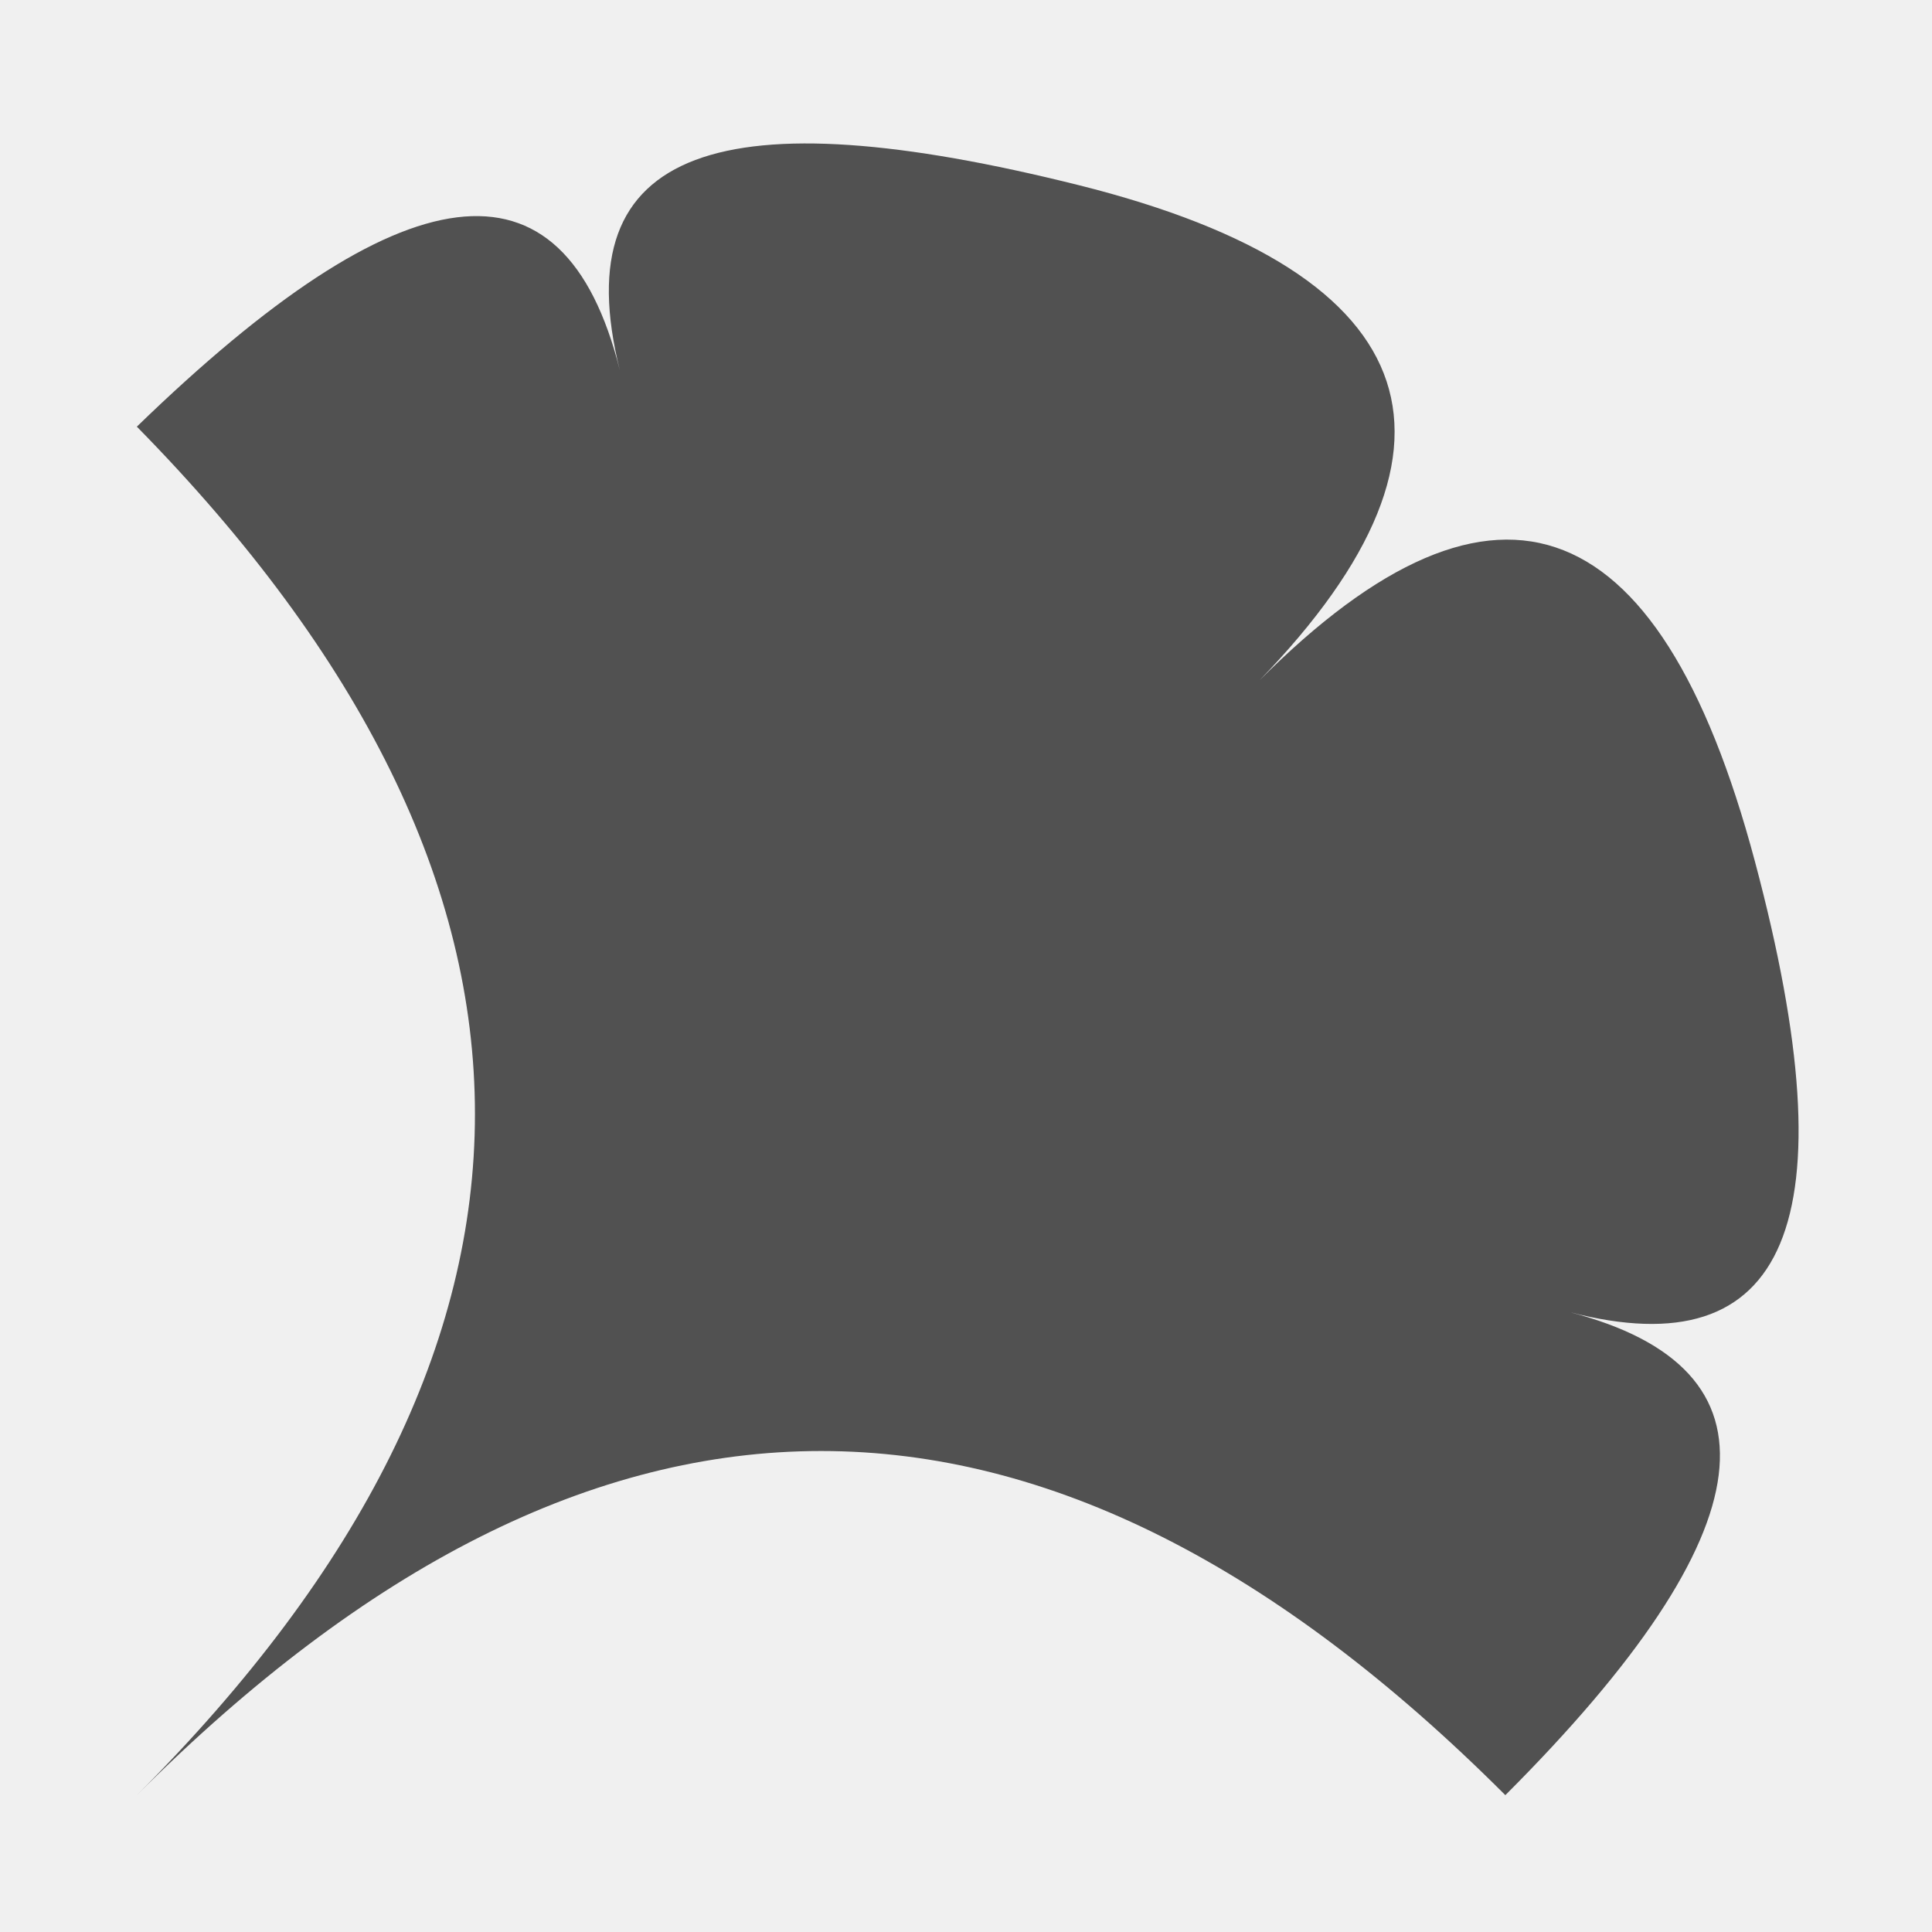
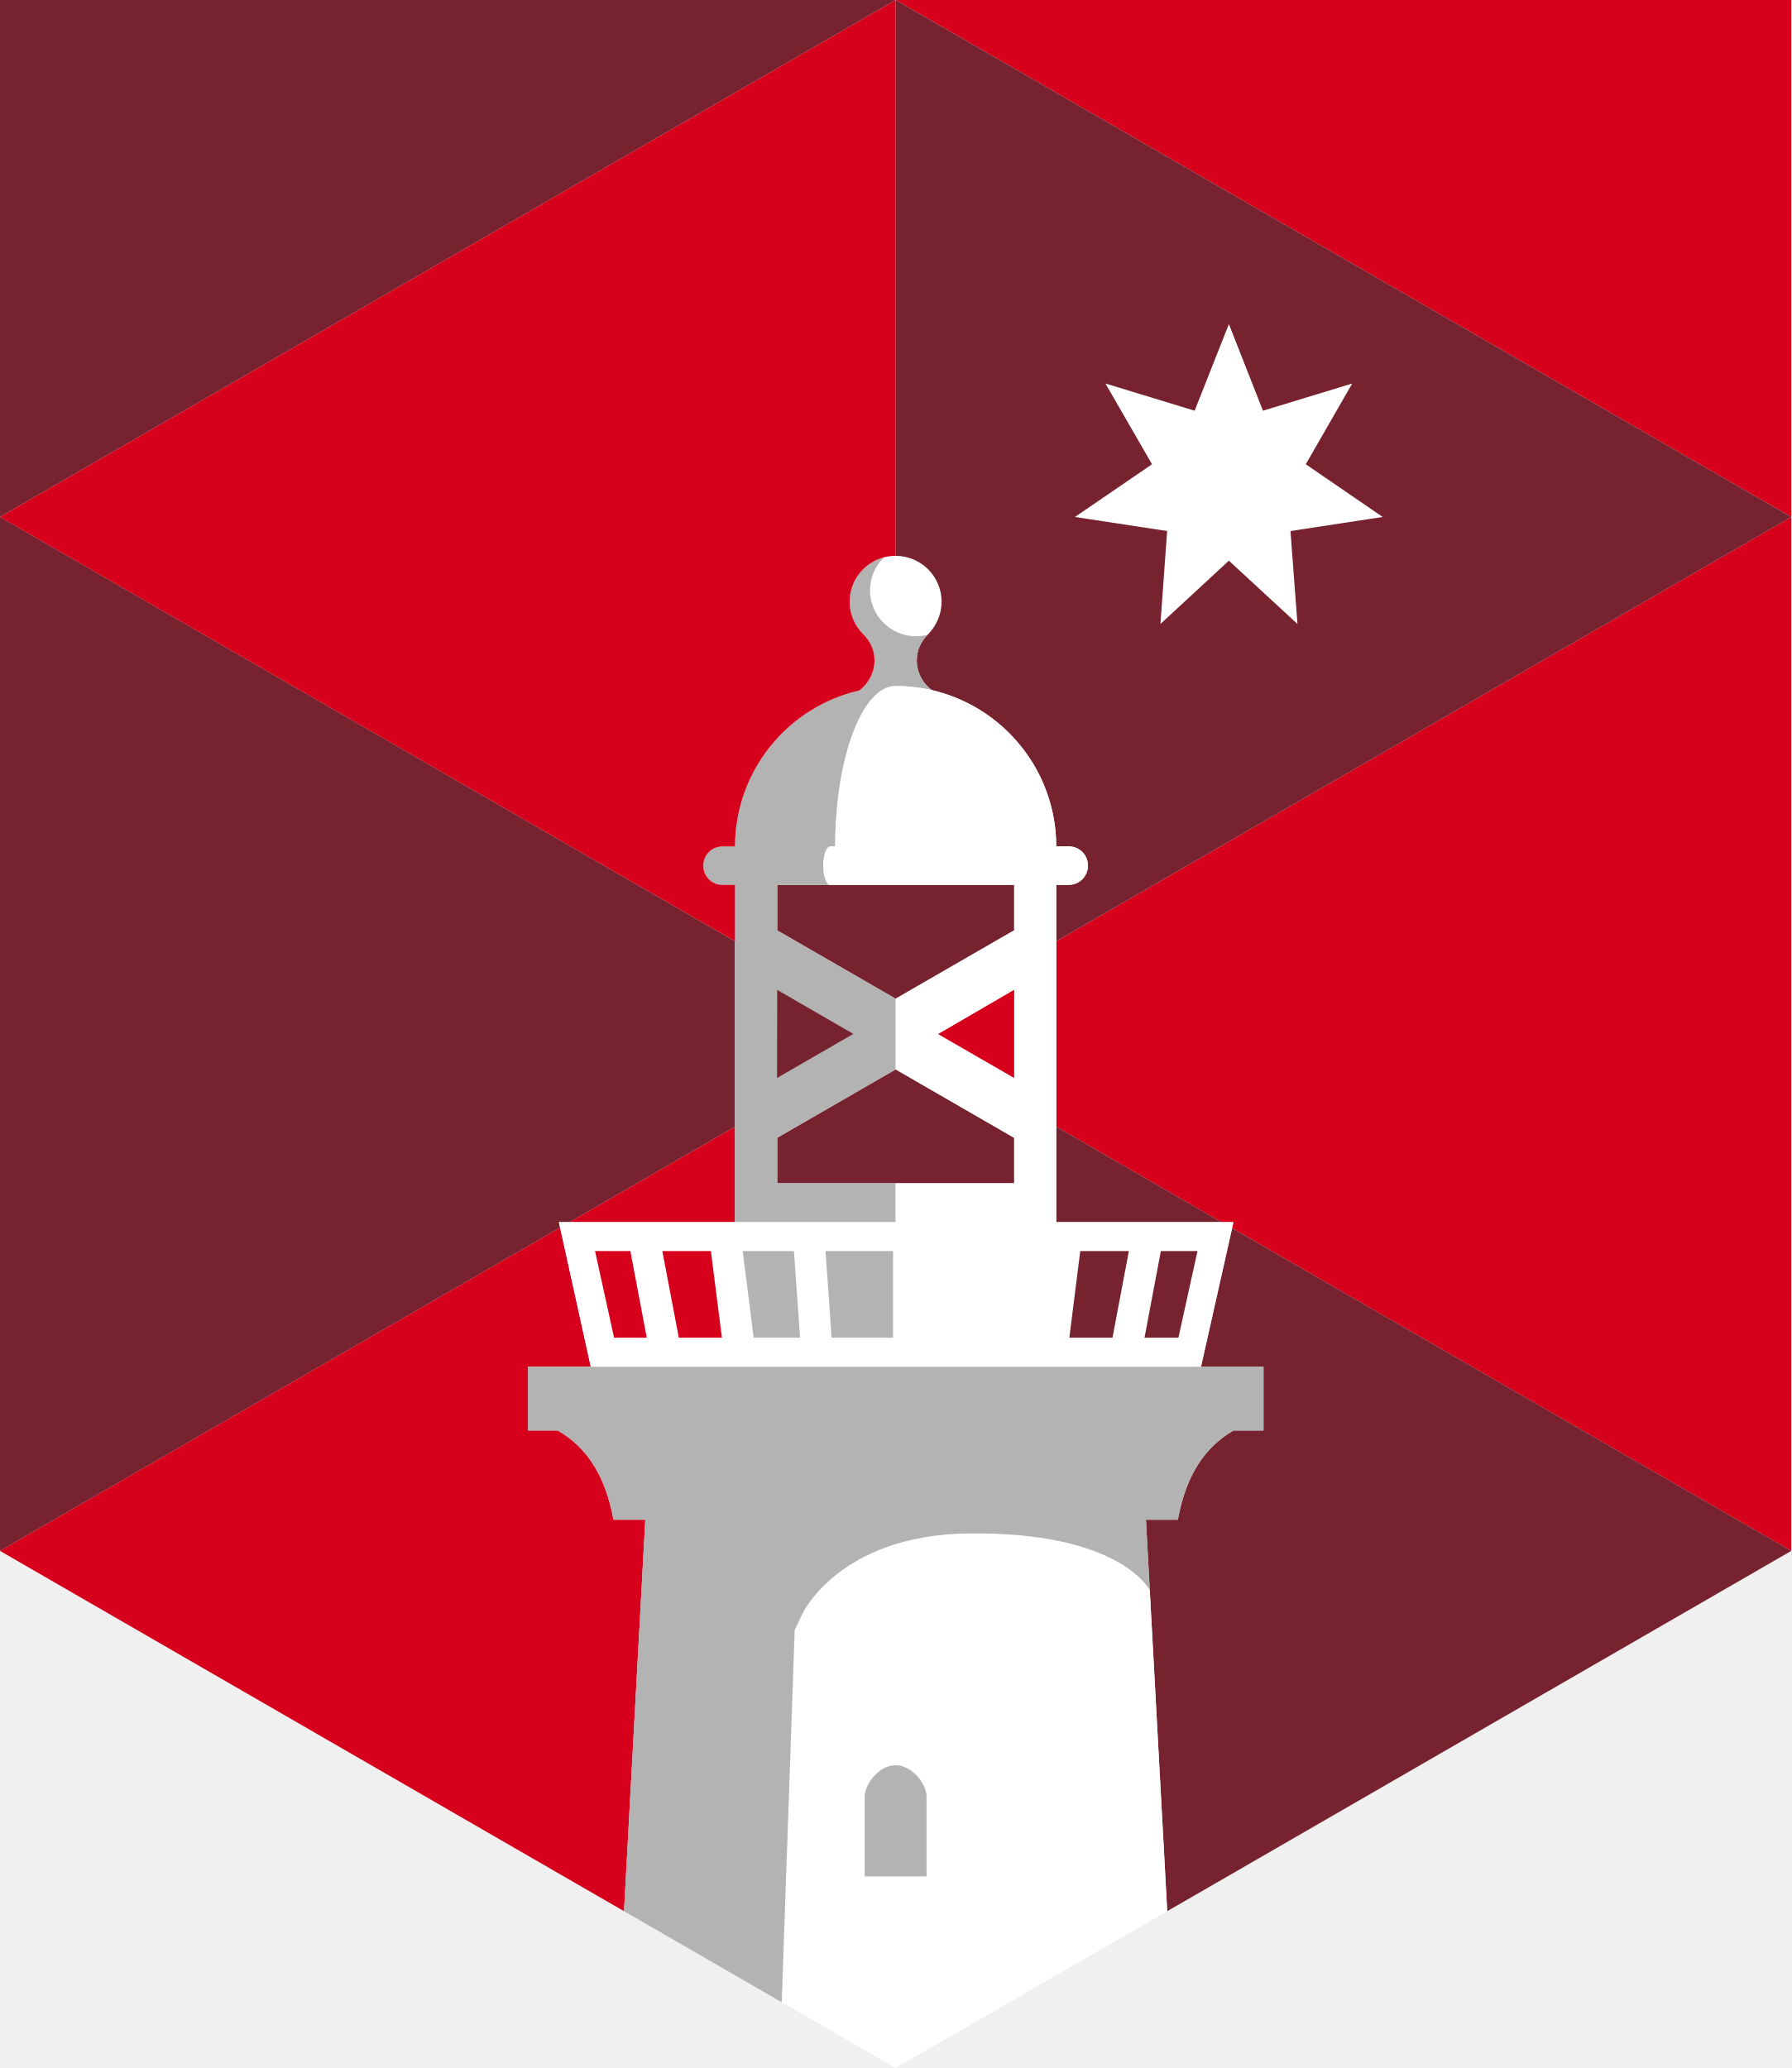
- <svg xmlns="http://www.w3.org/2000/svg" version="1.1" x="0px" y="0px" width="24px" height="24px" viewBox="0 0 24 24">
-   <style type="text/css">
- 	.st0{fill:#515151;}
- </style>
-   <path class="st0" d="M1.7,22.3c5.7-5.7,11.3-5.7,17,0c3.3-3.3,3.5-5.3,0.8-6c2.7,0.7,3.5-1.1,2.3-5.6s-3.3-5.2-6.3-2.1  c3-3,2.3-5.2-2.1-6.3S7,1.8,7.7,4.6C7,1.8,5,2.1,1.7,5.3C7.3,11,7.3,16.7,1.7,22.3" />
+ <svg xmlns="http://www.w3.org/2000/svg" width="25.962mm" height="29.978mm" viewBox="0 0 25.962 29.978" version="1.1" id="svg8">
+   <defs id="defs2">
+     <clipPath id="clipPath4534" clipPathUnits="userSpaceOnUse">
+       <path id="path4532" d="M 0,133.788 H 357.056 V 0 H 0 Z" />
+     </clipPath>
+   </defs>
+   <g id="layer1" transform="translate(-51.29767,-121.7491)">
+     <g transform="matrix(0.3527778,0,0,-0.3527778,38.31703,158.562)" id="g4526">
+       <g id="g4528">
+         <g clip-path="url(#clipPath4534)" id="g4530">
+           <g transform="translate(201.708,72.7744)" id="g4544" />
+           <g id="g4874">
+             <g id="g4614" transform="translate(80.1914,58.0537)">
+               <path d="M 0,0 6.791,-3.922 H 7.278 L 7.229,-4.17 30.196,-17.432 V 25.055 L 0,7.622 Z" style="fill:#d6001c;fill-opacity:1;fill-rule:nonzero;stroke:none" id="path4616" />
+             </g>
+             <g id="g4618" transform="translate(60.1992,54.1318)">
+               <path d="m 0,0 6.793,3.922 v 7.622 L -23.403,28.977 V -13.51 L -0.392,-0.224 -0.442,0 Z" style="fill:#76232f;fill-opacity:1;fill-rule:nonzero;stroke:none" id="path4620" />
+             </g>
+             <g id="g4622" transform="translate(73.5938,104.3516)">
+               <path d="M 0,0 36.794,-21.243 V 0 Z" style="fill:#d6001c;fill-opacity:1;fill-rule:nonzero;stroke:none" id="path4624" />
+             </g>
+             <g id="g4626" transform="translate(36.7959,104.3516)">
+               <path d="M 0,0 V -21.243 L 36.798,0 Z" style="fill:#76232f;fill-opacity:1;fill-rule:nonzero;stroke:none" id="path4628" />
+             </g>
+             <g id="g4630" transform="translate(88.7061,48.1904)">
+               <path d="M 0,0 V -2.621 H -1.236 C -2.418,-3.307 -3.188,-4.473 -3.519,-6.286 H -4.83 L -4.672,-9.183 -3.955,-22.372 21.682,-7.568 -1.286,5.693 -2.568,0 Z" style="fill:#76232f;fill-opacity:1;fill-rule:nonzero;stroke:none" id="path4632" />
+             </g>
+             <g id="g4634" transform="translate(86.9824,54.1318)">
+               <path d="M 0,0 -6.791,3.922 V 0 Z" style="fill:#76232f;fill-opacity:1;fill-rule:nonzero;stroke:none" id="path4636" />
+             </g>
+             <g id="g4638" transform="translate(61.0674,48.1904)">
+               <path d="M 0,0 -1.26,5.718 -24.271,-7.568 1.366,-22.372 2.24,-6.286 H 0.932 c -0.33,1.813 -1.097,2.979 -2.284,3.665 H -2.583 V 0 Z" style="fill:#d6001c;fill-opacity:1;fill-rule:nonzero;stroke:none" id="path4640" />
+             </g>
+             <g id="g4642" transform="translate(66.9922,58.0537)">
+               <path d="M 0,0 -6.793,-3.922 H 0 Z" style="fill:#d6001c;fill-opacity:1;fill-rule:nonzero;stroke:none" id="path4644" />
+             </g>
+             <g id="g4646" transform="translate(74.4268,78.2061)">
+               <path d="m 0,0 c 0.166,0 0.326,0.022 0.48,0.061 0.349,0.345 0.575,0.826 0.575,1.358 0,1.04 -0.85,1.887 -1.888,1.887 -0.165,0 -0.325,-0.021 -0.48,-0.061 C -1.668,2.901 -1.888,2.419 -1.888,1.89 -1.888,0.849 -1.043,0 0,0" style="fill:#ffffff;fill-opacity:1;fill-rule:nonzero;stroke:none" id="path4648" />
+             </g>
+             <g id="g4650" transform="translate(76.5781,41.3418)">
+               <path d="m 0,0 c -5.315,-0.065 -6.818,-3.306 -6.818,-3.306 l -0.316,-0.665 -0.533,-15.294 4.683,-2.702 11.157,6.444 -0.717,13.189 C 7.367,-2.164 6.049,0.078 0,0" style="fill:#ffffff;fill-opacity:1;fill-rule:nonzero;stroke:none" id="path4652" />
+             </g>
+             <g id="g4654" transform="translate(58.4844,48.1904)">
+               <path d="m 0,0 v -2.621 h 1.231 c 1.187,-0.686 1.954,-1.852 2.284,-3.665 h 1.308 l -0.874,-16.086 6.478,-3.741 0.533,15.294 0.315,0.665 c 0,0 1.503,3.24 6.819,3.305 6.049,0.078 7.367,-2.164 7.456,-2.334 l -0.158,2.897 h 1.311 c 0.33,1.813 1.101,2.979 2.282,3.665 h 1.237 V 0 Z" style="fill:#b3b3b3;fill-opacity:1;fill-rule:nonzero;stroke:none" id="path4656" />
+             </g>
+             <g id="g4658" transform="translate(74.8623,30.5439)">
+               <path d="M 0,0 C 0,0.478 -0.574,1.271 -1.272,1.271 -1.974,1.271 -2.53,0.478 -2.541,0 V -3.296 H 0 Z" style="fill:#b3b3b3;fill-opacity:1;fill-rule:nonzero;stroke:none" id="path4660" />
+             </g>
+             <g id="g4662" transform="translate(68.7275,67.9912)">
+               <path d="m 0,0 v -1.871 l 4.864,-2.808 4.871,2.81 V 0 Z" style="fill:#76232f;fill-opacity:1;fill-rule:nonzero;stroke:none" id="path4664" />
+             </g>
+             <g id="g4666" transform="translate(73.5918,60.4072)">
+               <path d="m 0,0 -4.864,-2.808 v -1.871 h 9.735 v 1.867 z" style="fill:#76232f;fill-opacity:1;fill-rule:nonzero;stroke:none" id="path4668" />
+             </g>
+             <g id="g4670" transform="translate(80.1914,69.5723)">
+               <path d="m 0,0 h 0.518 c 0.433,0 0.786,-0.353 0.786,-0.79 0,-0.436 -0.353,-0.791 -0.786,-0.791 H 0 V -3.896 L 30.196,13.536 -6.598,34.779 v -22.84 c 1.038,0 1.888,-0.846 1.888,-1.886 0,-0.508 -0.209,-0.972 -0.533,-1.314 h 0.001 C -5.249,8.733 -5.254,8.726 -5.261,8.72 -5.27,8.711 -5.276,8.702 -5.284,8.694 -5.278,8.7 -5.273,8.707 -5.268,8.714 -5.548,8.442 -5.73,8.072 -5.73,7.646 -5.73,7.144 -5.484,6.693 -5.103,6.418 -2.184,5.74 -0.004,3.124 0,0" style="fill:#76232f;fill-opacity:1;fill-rule:nonzero;stroke:none" id="path4672" />
+             </g>
+             <g id="g4674" transform="translate(73.5918,55.7285)">
+               <path d="M 0,0 H -4.864 V 1.871 L 0.002,4.679 H 0.005 L 0.002,4.681 v 2.903 l -4.866,2.808 v 1.871 h 2.144 c -0.143,0.055 -0.253,0.395 -0.253,0.791 0,0.437 0.134,0.79 0.297,0.79 h 0.193 c 0.004,3.637 1.114,6.591 2.485,6.591 0.514,0 1.013,-0.061 1.493,-0.173 -0.381,0.275 -0.626,0.723 -0.626,1.228 0,0.415 0.175,0.779 0.444,1.047 C 1.159,22.5 0.999,22.478 0.835,22.478 c -1.043,0 -1.888,0.848 -1.888,1.889 0,0.529 0.22,1.012 0.575,1.356 -0.811,-0.212 -1.412,-0.952 -1.412,-1.827 0,-0.511 0.205,-0.971 0.536,-1.313 0.292,-0.272 0.487,-0.654 0.487,-1.093 0,-0.505 -0.247,-0.955 -0.622,-1.237 -2.926,-0.672 -5.104,-3.285 -5.111,-6.411 h -0.513 c -0.441,0 -0.788,-0.354 -0.788,-0.791 0,-0.435 0.347,-0.793 0.788,-0.788 H -6.6 V -1.595 H 0 Z" style="fill:#b3b3b3;fill-opacity:1;fill-rule:nonzero;stroke:none" id="path4676" />
+             </g>
+             <g id="g4678" transform="translate(73.5938,63.3145)">
+               <path d="m 0,0 v -2.905 l 4.869,-2.812 v -1.867 h -4.871 v -1.597 h -13.835 l 1.311,-5.94 h 25.07 l 1.332,5.94 H 6.598 V 4.677 h 0.517 c 0.434,0 0.786,0.355 0.786,0.791 0,0.437 -0.352,0.79 -0.786,0.79 H 6.598 C 6.593,9.896 3.638,12.849 0,12.849 c -1.371,0 -2.481,-2.953 -2.485,-6.591 h -0.193 c -0.163,0 -0.297,-0.353 -0.297,-0.79 0,-0.396 0.11,-0.736 0.253,-0.791 H 4.869 V 2.81 Z" style="fill:#ffffff;fill-opacity:1;fill-rule:nonzero;stroke:none" id="path4680" />
+             </g>
+             <g id="g4682" transform="translate(68.7275,63.6748)">
+               <path d="m 0,0 3.127,-1.808 -3.134,-1.81 z" style="fill:#76232f;fill-opacity:1;fill-rule:nonzero;stroke:none" id="path4684" />
+             </g>
+             <g id="g4686" transform="translate(78.4629,63.6787)">
+               <path d="M 0,0 -3.127,-1.819 0,-3.624 Z" style="fill:#d6001c;fill-opacity:1;fill-rule:nonzero;stroke:none" id="path4688" />
+             </g>
+             <g id="g4690" transform="translate(87.2842,81.3125)">
+               <path d="m 0,0 -2.813,-2.602 0.276,3.82 -3.788,0.578 3.167,2.166 L -5.072,7.28 -1.407,6.162 0,9.722 1.4,6.162 5.067,7.28 3.159,3.962 6.319,1.796 2.53,1.218 2.818,-2.602 Z" style="fill:#ffffff;fill-opacity:1;fill-rule:nonzero;stroke:none" id="path4692" />
+             </g>
+             <g id="g4694" transform="translate(66.4785,67.9912)">
+               <path d="m 0,0 c -0.44,-0.005 -0.788,0.354 -0.788,0.788 0,0.438 0.348,0.791 0.788,0.791 h 0.514 c 0.007,3.126 2.184,5.739 5.11,6.411 0.375,0.282 0.622,0.733 0.622,1.238 0,0.438 -0.194,0.82 -0.486,1.092 -0.331,0.342 -0.536,0.802 -0.536,1.314 0,0.875 0.6,1.614 1.412,1.826 0.154,0.04 0.314,0.061 0.479,0.061 V 36.36 L -29.683,15.117 0.514,-2.315 V 0 Z" style="fill:#d6001c;fill-opacity:1;fill-rule:nonzero;stroke:none" id="path4696" />
+             </g>
+             <g id="g4698" transform="translate(67.7588,49.3848)">
+               <path d="M 0,0 H 1.908 L 1.656,3.558 H -0.45 Z" style="fill:#b3b3b3;fill-opacity:1;fill-rule:nonzero;stroke:none" id="path4700" />
+             </g>
+             <g id="g4702" transform="translate(70.9619,49.3848)">
+               <path d="M 0,0 H 2.525 V 3.558 H -0.25 Z" style="fill:#b3b3b3;fill-opacity:1;fill-rule:nonzero;stroke:none" id="path4704" />
+             </g>
+             <g id="g4706" transform="translate(64.6846,49.3848)">
+               <path d="M 0,0 H 1.771 L 1.318,3.558 h -1.995 z" style="fill:#d6001c;fill-opacity:1;fill-rule:nonzero;stroke:none" id="path4708" />
+             </g>
+             <g id="g4710" transform="translate(62.0244,49.3848)">
+               <path d="M 0,0 H 1.343 L 0.67,3.558 h -1.451 z" style="fill:#d6001c;fill-opacity:1;fill-rule:nonzero;stroke:none" id="path4712" />
+             </g>
+             <g id="g4714" transform="translate(80.7295,49.3848)">
+               <path d="M 0,0 H 1.773 L 2.445,3.558 H 0.448 Z" style="fill:#76232f;fill-opacity:1;fill-rule:nonzero;stroke:none" id="path4716" />
+             </g>
+             <g id="g4718" transform="translate(83.8174,49.3848)">
+               <path d="M 0,0 H 1.393 L 2.177,3.558 H 0.672 Z" style="fill:#76232f;fill-opacity:1;fill-rule:nonzero;stroke:none" id="path4720" />
+             </g>
+           </g>
+         </g>
+       </g>
+     </g>
+   </g>
</svg>
